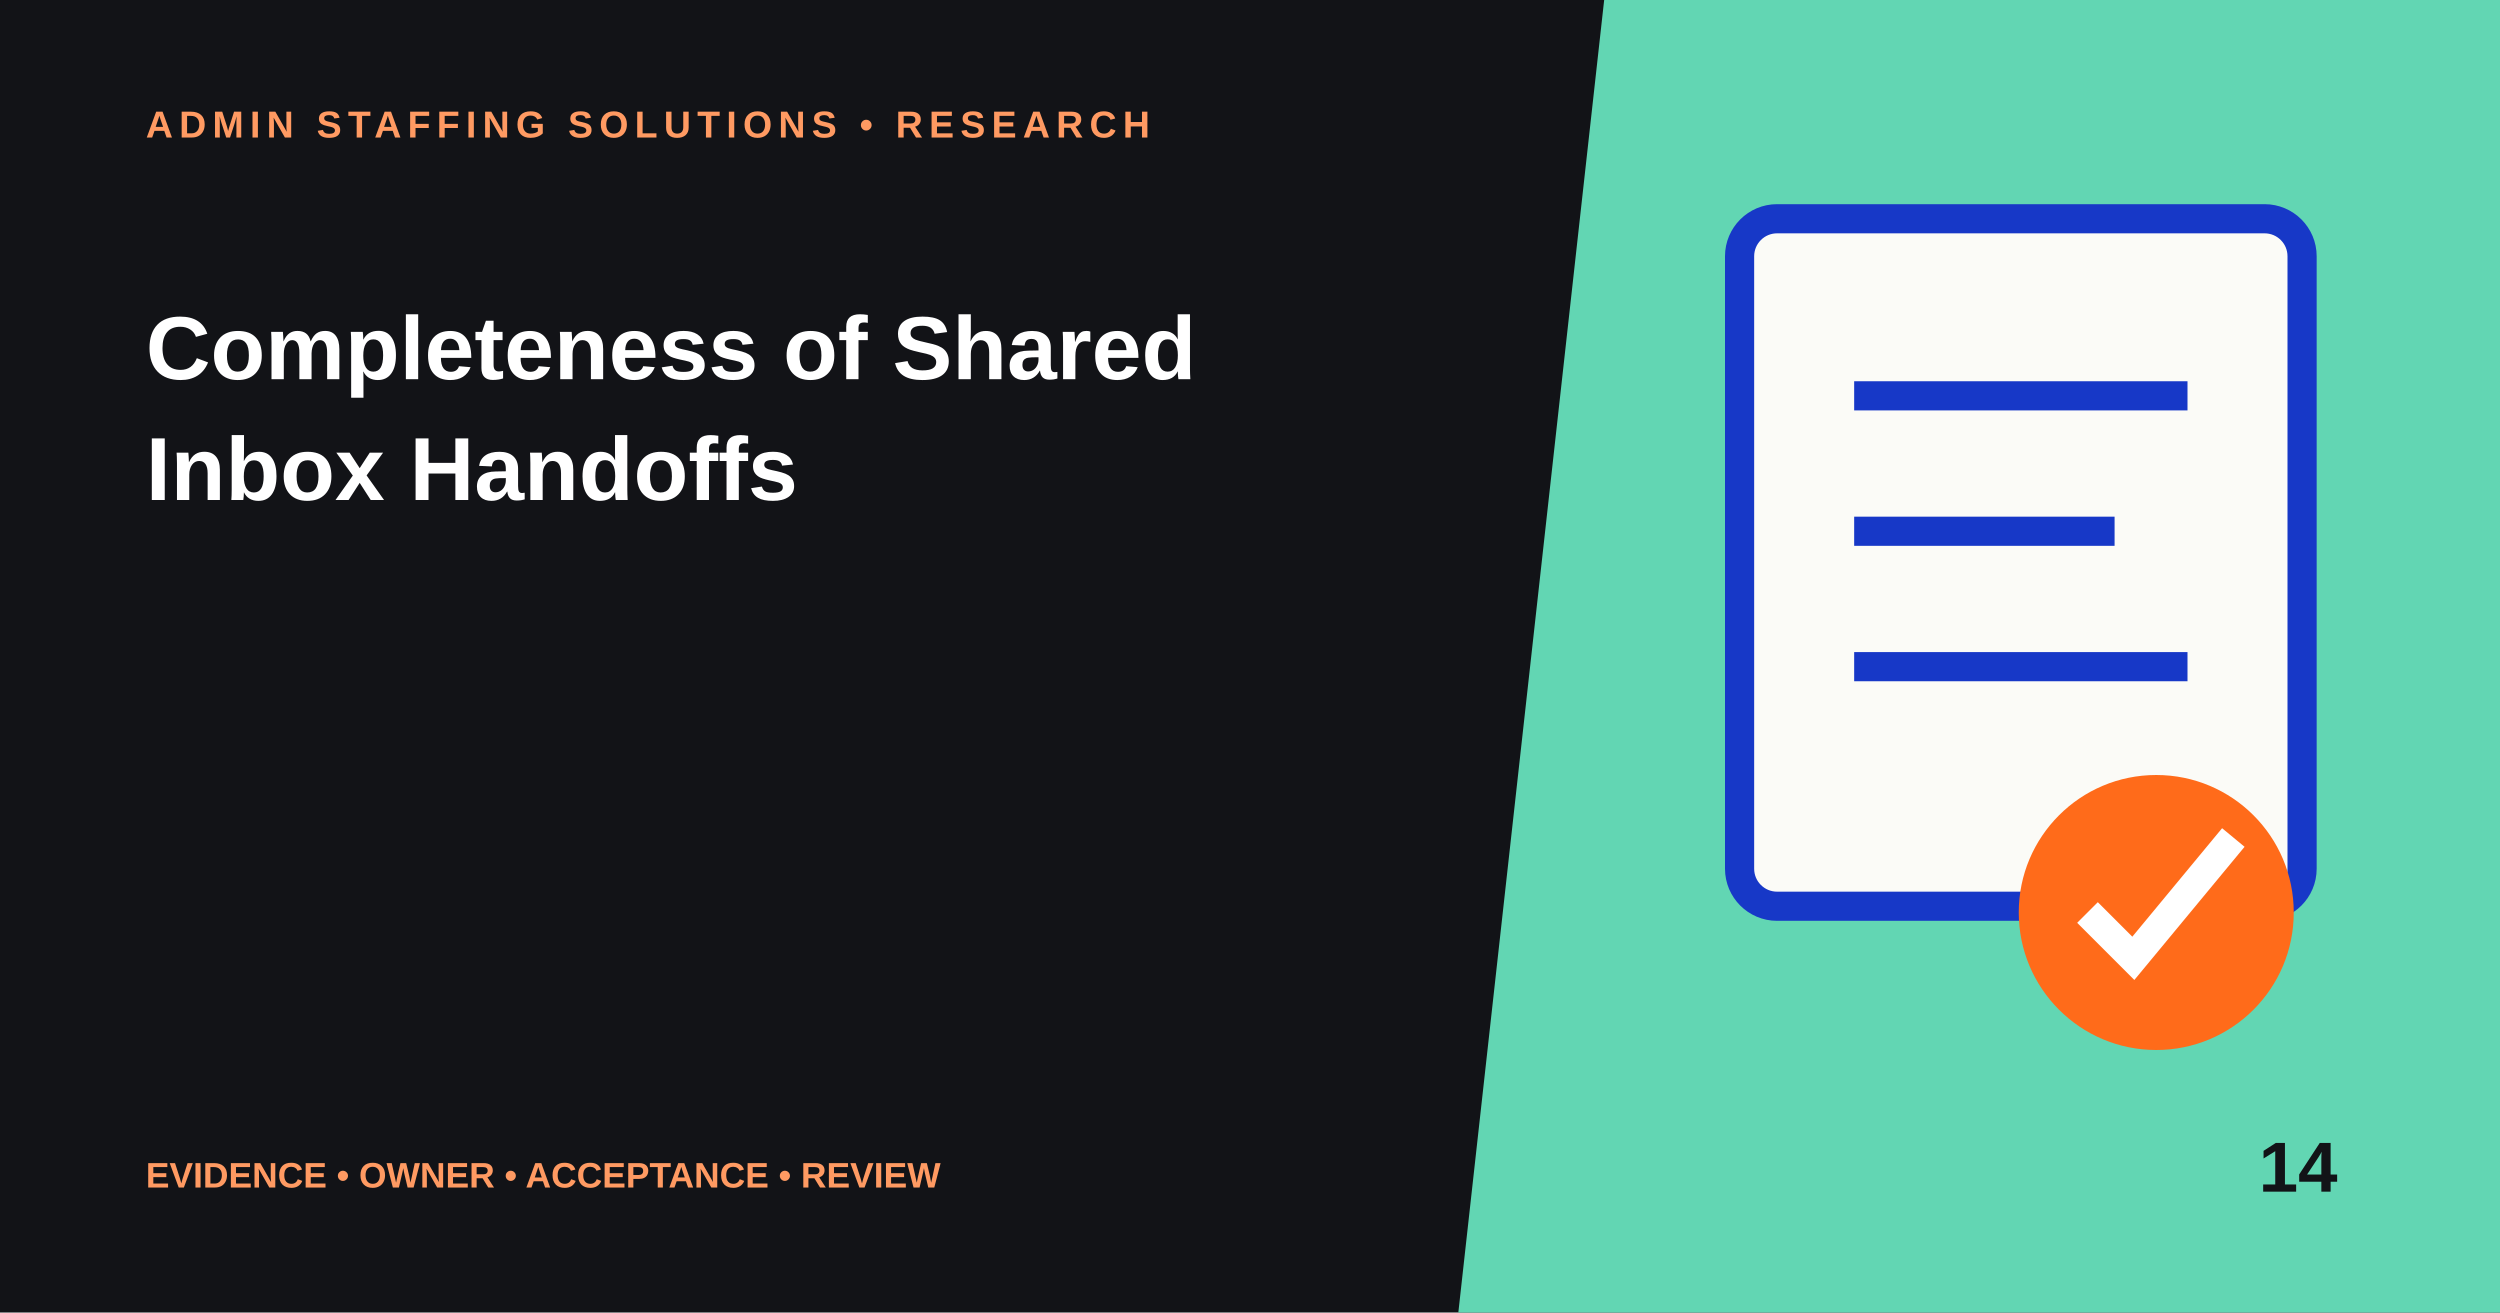
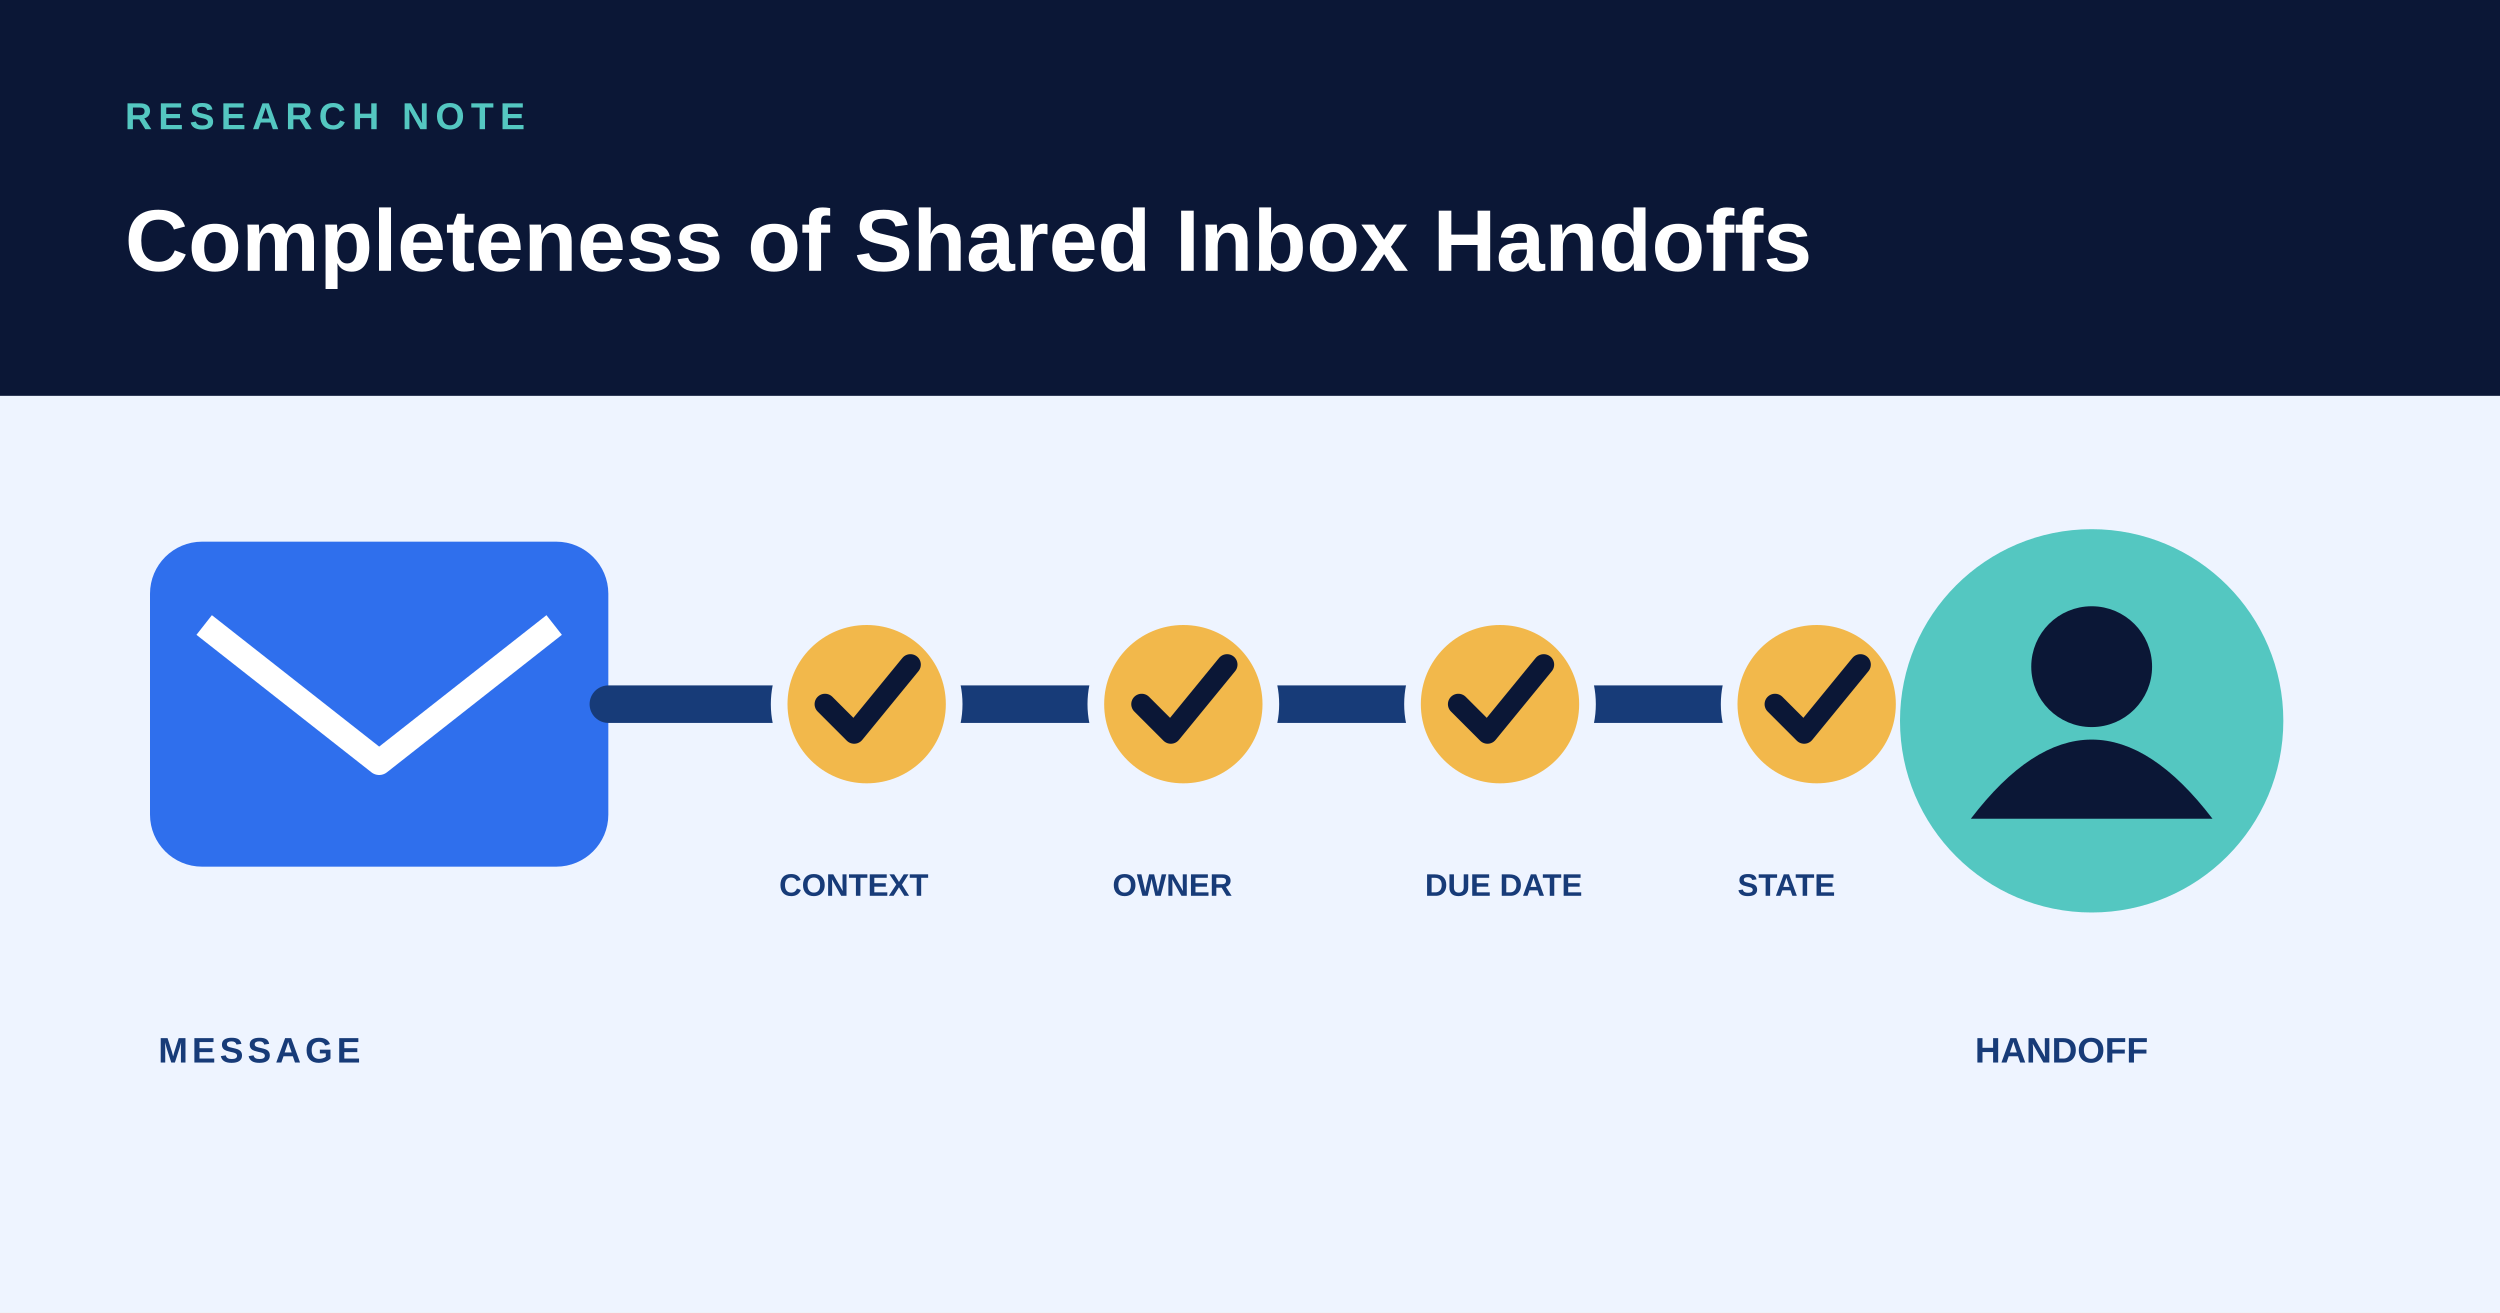
- <svg xmlns="http://www.w3.org/2000/svg" width="1200" height="630" viewBox="0 0 1200 630" role="img" aria-labelledby="t d">
-   <rect width="1200" height="630" fill="#121317" />
-   <path d="M770 0h430v630H700z" fill="#62d6b3" />
-   <rect x="835" y="105" width="270" height="330" rx="18" fill="#fbfbf7" stroke="#1738c7" stroke-width="14" />
-   <path d="M890 190h160M890 255h125M890 320h160" stroke="#1738c7" stroke-width="14" />
-   <circle cx="1035" cy="438" r="66" fill="#ff6b1a" />
-   <path d="m1002 438 22 22 48-58" fill="none" stroke="#fff" stroke-width="14" />
-   <text x="70" y="66" font-family="Arial,sans-serif" font-size="18" font-weight="800" letter-spacing="3" fill="#ff9a62">ADMIN STAFFING SOLUTIONS • RESEARCH</text>
-   <text x="70" y="182" font-family="Arial,sans-serif" font-size="43" font-weight="800" fill="#fff">Completeness of Shared</text>
-   <text x="70" y="240" font-family="Arial,sans-serif" font-size="43" font-weight="800" fill="#fff">Inbox Handoffs</text>
-   <text x="70" y="570" font-family="Arial,sans-serif" font-size="17" font-weight="800" fill="#ff9a62">EVIDENCE • OWNER • ACCEPTANCE • REVIEW</text>
-   <text x="1122" y="572" text-anchor="end" font-family="Arial,sans-serif" font-size="34" font-weight="800" fill="#121317">14</text>
+ <svg xmlns="http://www.w3.org/2000/svg" width="1200" height="630" viewBox="0 0 1200 630" role="img" aria-labelledby="title desc">
+   <rect width="1200" height="630" fill="#eef4ff" />
+   <path d="M0 0h1200v190H0Z" fill="#0b1736" />
+   <text x="60" y="62" font-family="Arial,sans-serif" font-size="18" font-weight="700" letter-spacing="3" fill="#54c7c1">RESEARCH NOTE</text>
+   <text x="60" y="130" font-family="Arial,sans-serif" font-size="42" font-weight="800" fill="#fff">Completeness of Shared Inbox Handoffs</text>
+   <g transform="translate(72 260)">
+     <rect width="220" height="156" rx="25" fill="#2f6fed" />
+     <path d="m26 40 84 66 84-66" fill="none" stroke="#fff" stroke-width="12" stroke-linejoin="round" />
+   </g>
+   <path d="M292 338h610" stroke="#173b78" stroke-width="18" stroke-linecap="round" />
+   <g fill="#f2b84b" stroke="#eef4ff" stroke-width="8">
+     <circle cx="416" cy="338" r="42" />
+     <circle cx="568" cy="338" r="42" />
+     <circle cx="720" cy="338" r="42" />
+     <circle cx="872" cy="338" r="42" />
+   </g>
+   <g fill="none" stroke="#0b1736" stroke-width="10" stroke-linecap="round" stroke-linejoin="round">
+     <path d="m396 338 14 14 27-33" />
+     <path d="m548 338 14 14 27-33" />
+     <path d="m700 338 14 14 27-33" />
+     <path d="m852 338 14 14 27-33" />
+   </g>
+   <g transform="translate(912 254)">
+     <circle cx="92" cy="92" r="92" fill="#54c7c1" />
+     <circle cx="92" cy="66" r="29" fill="#0b1736" />
+     <path d="M34 139q58-76 116 0Z" fill="#0b1736" />
+   </g>
+   <text x="76" y="510" font-family="Arial,sans-serif" font-size="17" font-weight="700" letter-spacing="2" fill="#173b78">MESSAGE</text>
+   <text x="374" y="430" font-family="Arial,sans-serif" font-size="15" font-weight="700" fill="#173b78">CONTEXT</text>
+   <text x="534" y="430" font-family="Arial,sans-serif" font-size="15" font-weight="700" fill="#173b78">OWNER</text>
+   <text x="684" y="430" font-family="Arial,sans-serif" font-size="15" font-weight="700" fill="#173b78">DUE DATE</text>
+   <text x="834" y="430" font-family="Arial,sans-serif" font-size="15" font-weight="700" fill="#173b78">STATE</text>
+   <text x="948" y="510" font-family="Arial,sans-serif" font-size="17" font-weight="700" fill="#173b78">HANDOFF</text>
</svg>
